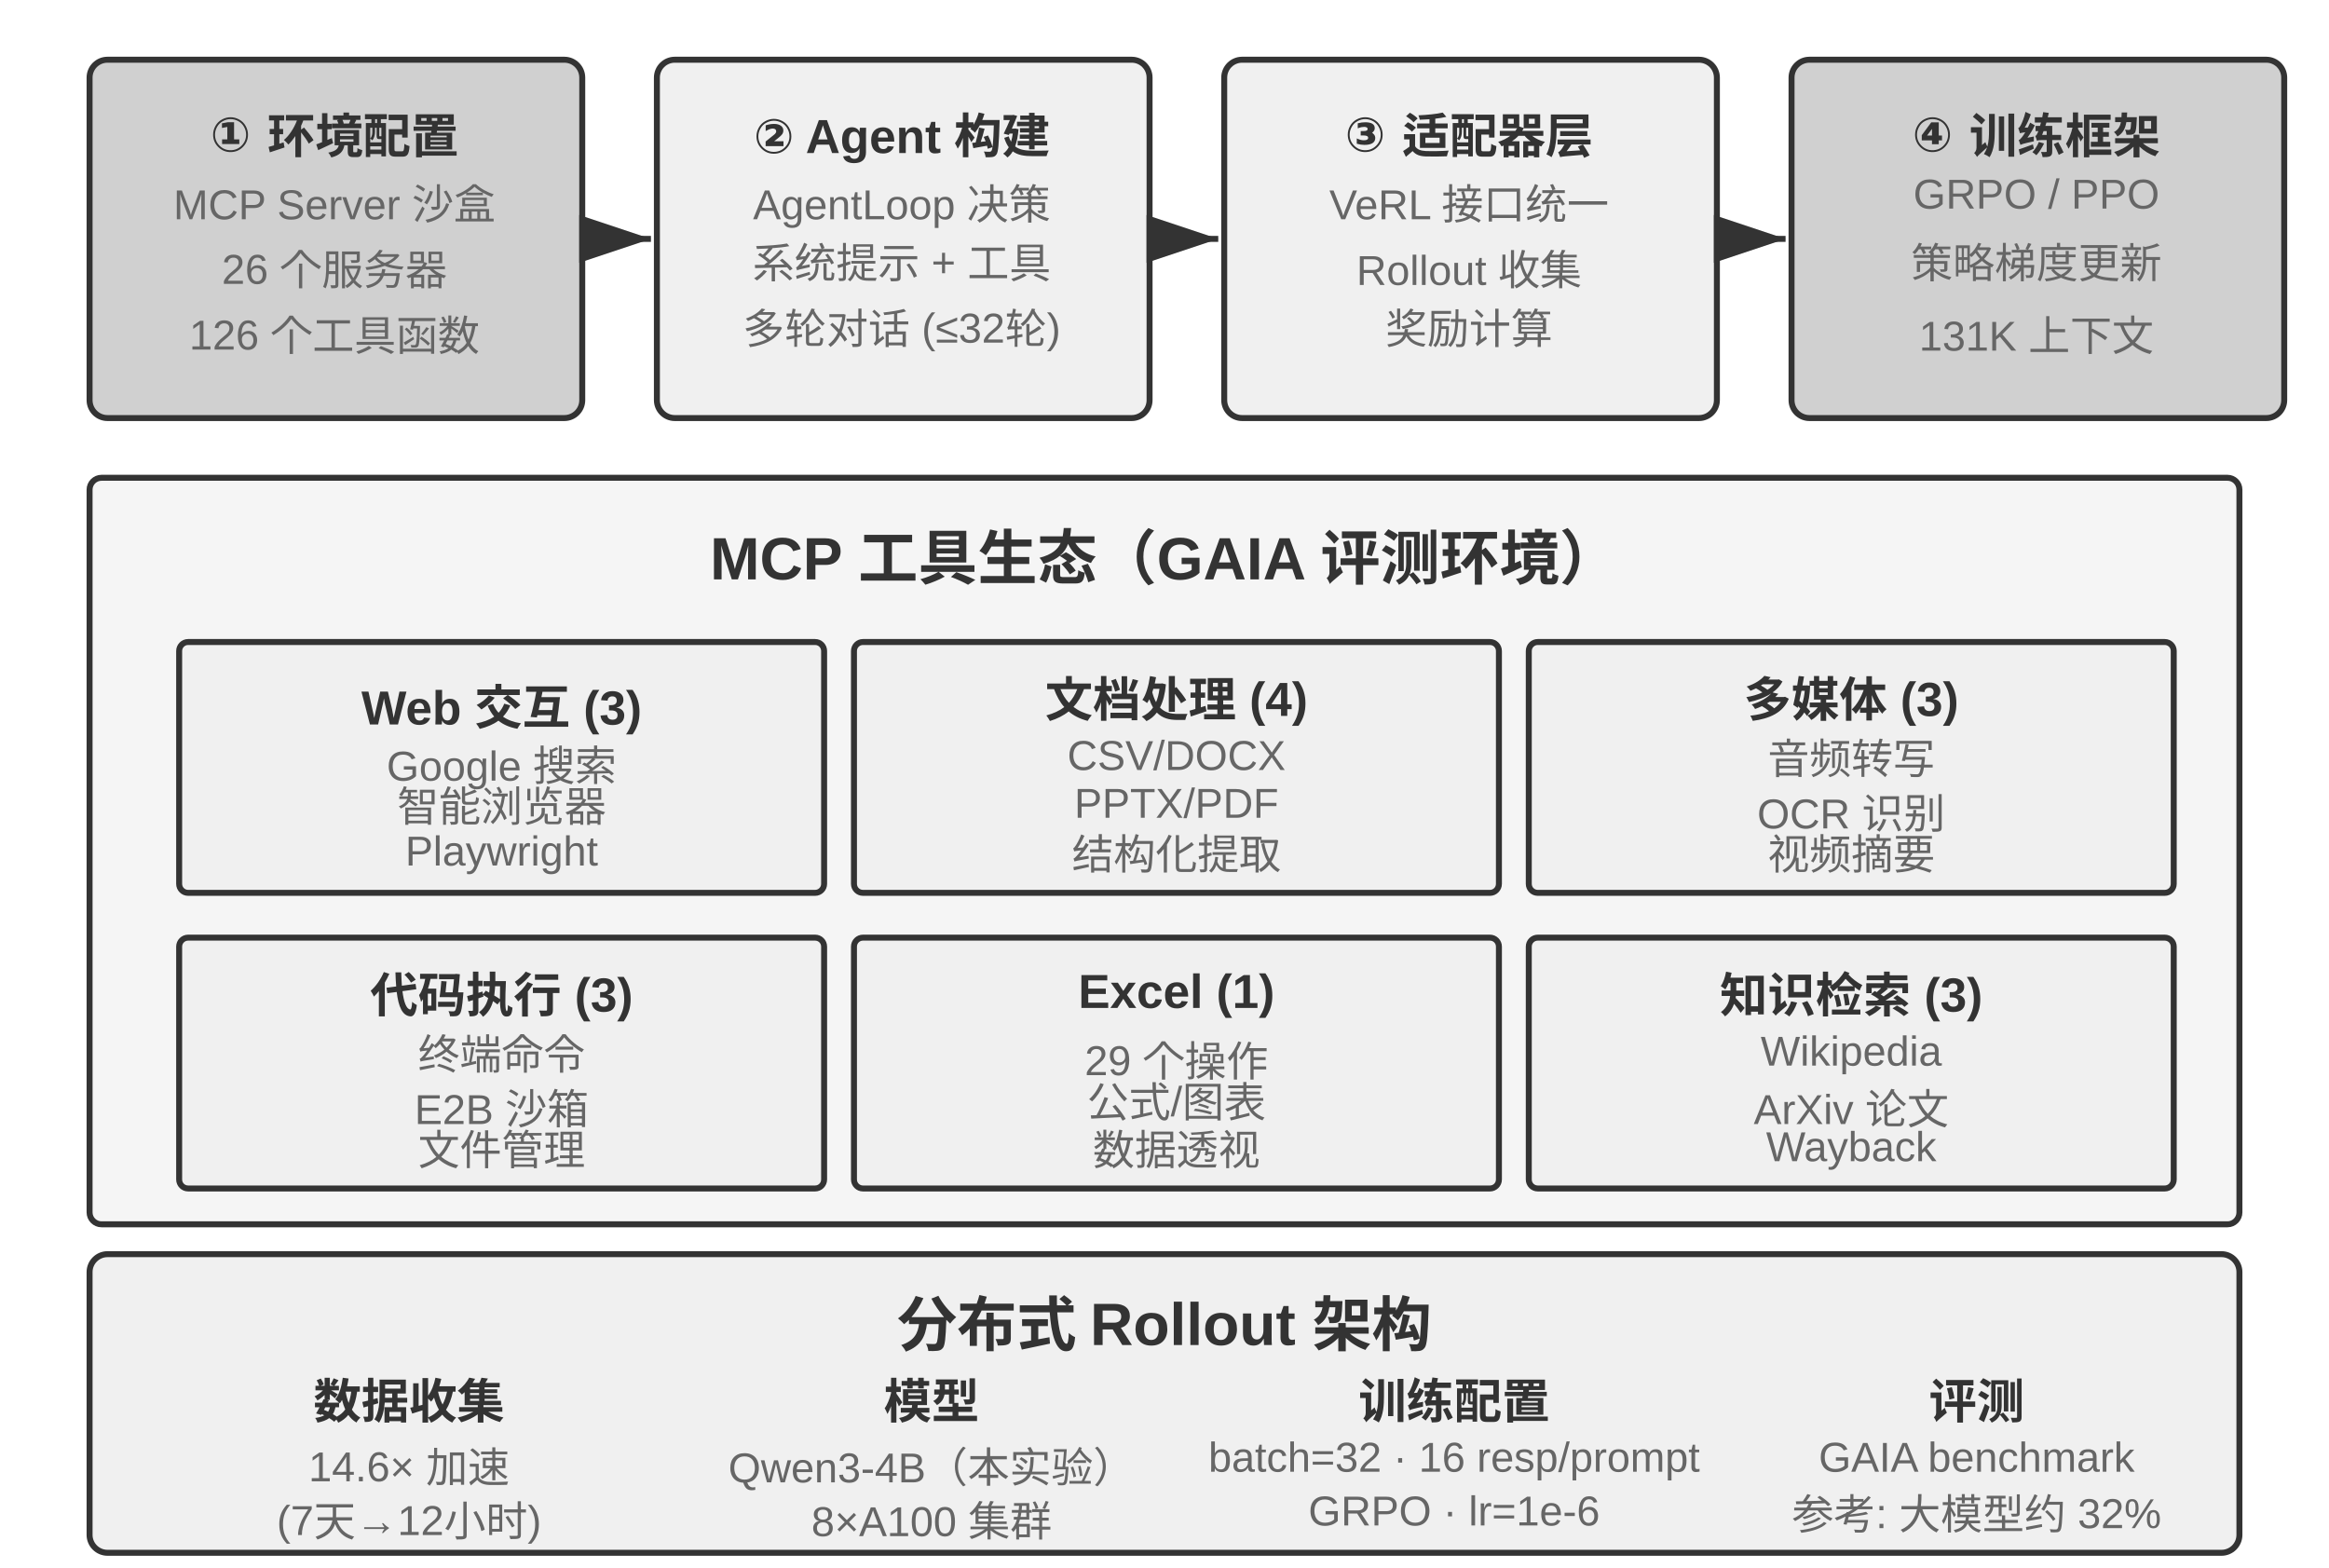
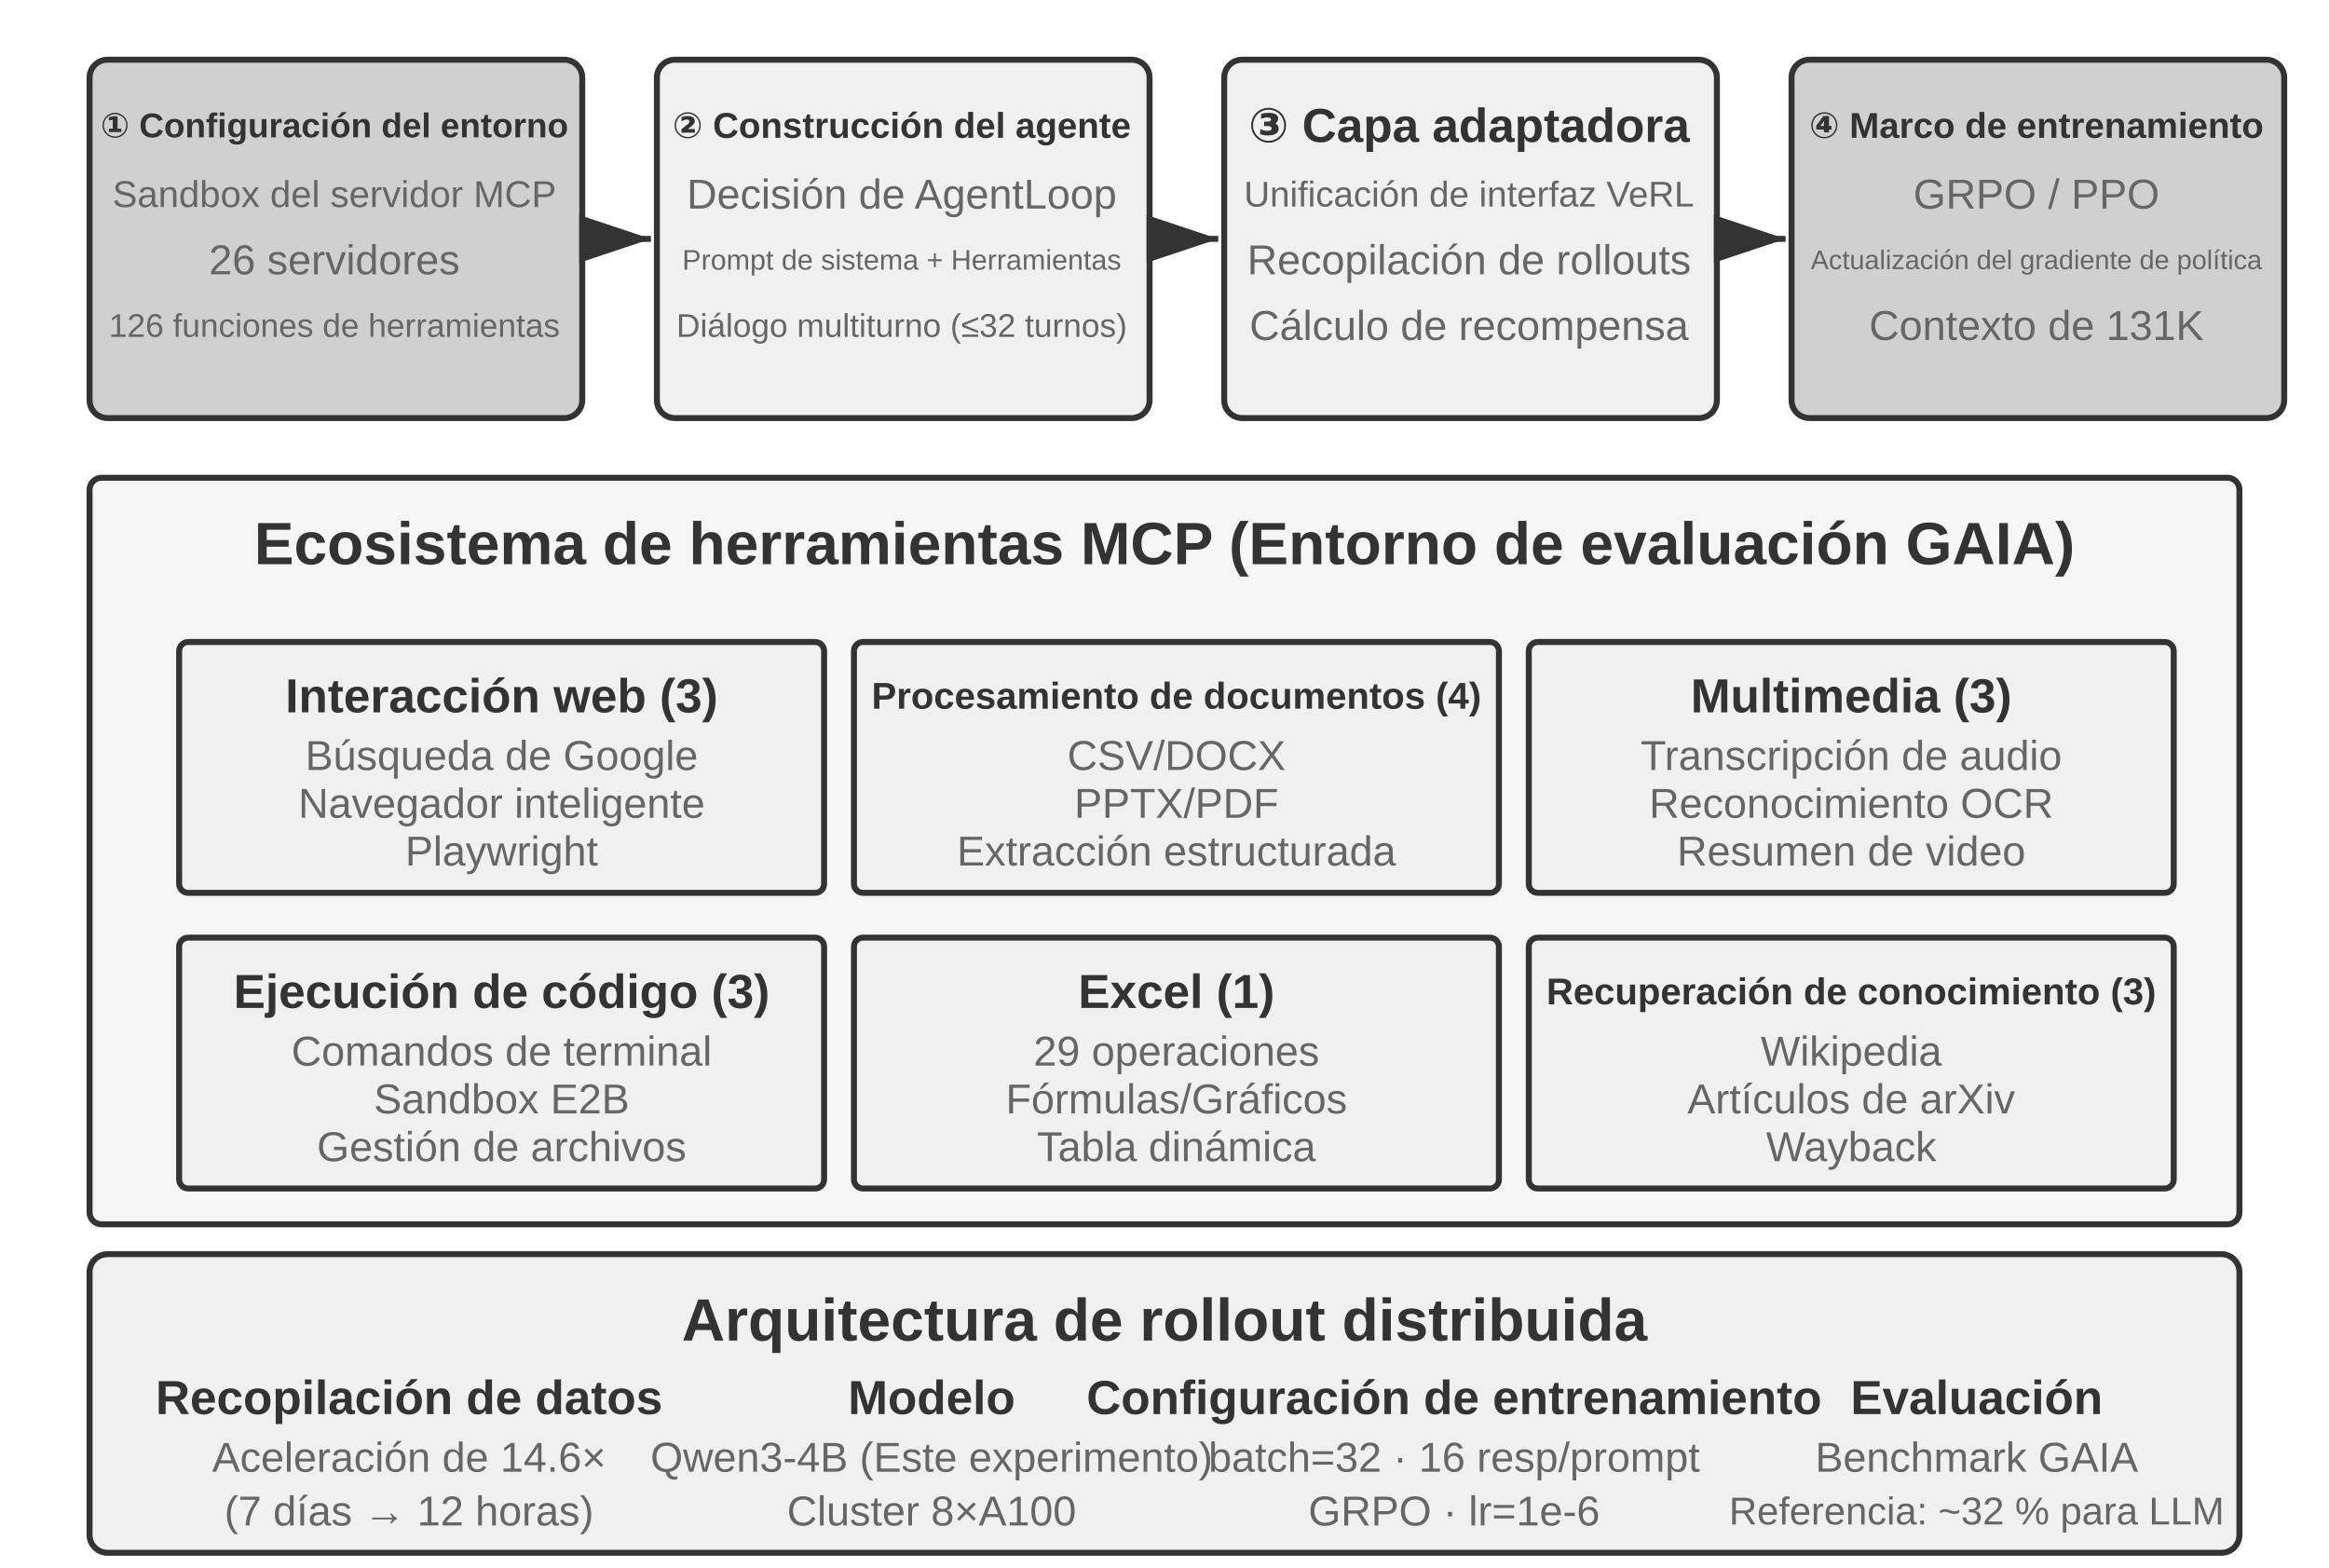
<svg xmlns="http://www.w3.org/2000/svg" viewBox="0 40 780 525" width="780" height="525" style="background:#ffffff">
  <defs>
    <marker id="ah" markerWidth="12" markerHeight="8" refX="12" refY="4" orient="auto">
      <polygon points="0 0, 12 4, 0 8" fill="#333333" />
    </marker>
    <marker id="ah-light" markerWidth="12" markerHeight="8" refX="12" refY="4" orient="auto">
      <polygon points="0 0, 12 4, 0 8" fill="#999999" />
    </marker>
  </defs>
  <rect x="30" y="60" width="165" height="120" rx="6" fill="#d0d0d0" stroke="#333333" stroke-width="2" />
-   <text x="112" y="82" font-family="Arial, 'Helvetica Neue', Helvetica, 'PingFang SC', 'Microsoft YaHei', sans-serif" font-size="16" fill="#333333" text-anchor="middle" dominant-baseline="central" font-weight="bold">① 环境配置</text>
-   <text x="112" y="105" font-family="Arial, 'Helvetica Neue', Helvetica, 'PingFang SC', 'Microsoft YaHei', sans-serif" font-size="14" fill="#666666" text-anchor="middle" dominant-baseline="central" font-weight="normal">MCP Server 沙盒</text>
-   <text x="112" y="127" font-family="Arial, 'Helvetica Neue', Helvetica, 'PingFang SC', 'Microsoft YaHei', sans-serif" font-size="14" fill="#666666" text-anchor="middle" dominant-baseline="central" font-weight="normal">26 个服务器</text>
-   <text x="112" y="149" font-family="Arial, 'Helvetica Neue', Helvetica, 'PingFang SC', 'Microsoft YaHei', sans-serif" font-size="14" fill="#666666" text-anchor="middle" dominant-baseline="central" font-weight="normal">126 个工具函数</text>
+   <text x="112" y="82" font-family="Arial, 'Helvetica Neue', Helvetica, 'PingFang SC', 'Microsoft YaHei', sans-serif" font-size="11.5" fill="#333333" text-anchor="middle" dominant-baseline="central" font-weight="bold">① Configuración del entorno</text>
+   <text x="112" y="105" font-family="Arial, 'Helvetica Neue', Helvetica, 'PingFang SC', 'Microsoft YaHei', sans-serif" font-size="12.5" fill="#666666" text-anchor="middle" dominant-baseline="central" font-weight="normal">Sandbox del servidor MCP</text>
+   <text x="112" y="127" font-family="Arial, 'Helvetica Neue', Helvetica, 'PingFang SC', 'Microsoft YaHei', sans-serif" font-size="14" fill="#666666" text-anchor="middle" dominant-baseline="central" font-weight="normal">26 servidores</text>
+   <text x="112" y="149" font-family="Arial, 'Helvetica Neue', Helvetica, 'PingFang SC', 'Microsoft YaHei', sans-serif" font-size="11" fill="#666666" text-anchor="middle" dominant-baseline="central" font-weight="normal">126 funciones de herramientas</text>
  <rect x="220" y="60" width="165" height="120" rx="6" fill="#f0f0f0" stroke="#333333" stroke-width="2" />
-   <text x="302" y="82" font-family="Arial, 'Helvetica Neue', Helvetica, 'PingFang SC', 'Microsoft YaHei', sans-serif" font-size="16" fill="#333333" text-anchor="middle" dominant-baseline="central" font-weight="bold">② Agent 构建</text>
-   <text x="302" y="105" font-family="Arial, 'Helvetica Neue', Helvetica, 'PingFang SC', 'Microsoft YaHei', sans-serif" font-size="14" fill="#666666" text-anchor="middle" dominant-baseline="central" font-weight="normal">AgentLoop 决策</text>
-   <text x="302" y="127" font-family="Arial, 'Helvetica Neue', Helvetica, 'PingFang SC', 'Microsoft YaHei', sans-serif" font-size="14" fill="#666666" text-anchor="middle" dominant-baseline="central" font-weight="normal">系统提示 + 工具</text>
-   <text x="302" y="149" font-family="Arial, 'Helvetica Neue', Helvetica, 'PingFang SC', 'Microsoft YaHei', sans-serif" font-size="14" fill="#666666" text-anchor="middle" dominant-baseline="central" font-weight="normal">多轮对话 (≤32轮)</text>
+   <text x="302" y="82" font-family="Arial, 'Helvetica Neue', Helvetica, 'PingFang SC', 'Microsoft YaHei', sans-serif" font-size="12" fill="#333333" text-anchor="middle" dominant-baseline="central" font-weight="bold">② Construcción del agente</text>
+   <text x="302" y="105" font-family="Arial, 'Helvetica Neue', Helvetica, 'PingFang SC', 'Microsoft YaHei', sans-serif" font-size="14" fill="#666666" text-anchor="middle" dominant-baseline="central" font-weight="normal">Decisión de AgentLoop</text>
+   <text x="302" y="127" font-family="Arial, 'Helvetica Neue', Helvetica, 'PingFang SC', 'Microsoft YaHei', sans-serif" font-size="9.5" fill="#666666" text-anchor="middle" dominant-baseline="central" font-weight="normal">Prompt de sistema + Herramientas</text>
+   <text x="302" y="149" font-family="Arial, 'Helvetica Neue', Helvetica, 'PingFang SC', 'Microsoft YaHei', sans-serif" font-size="11" fill="#666666" text-anchor="middle" dominant-baseline="central" font-weight="normal">Diálogo multiturno (≤32 turnos)</text>
  <rect x="410" y="60" width="165" height="120" rx="6" fill="#f0f0f0" stroke="#333333" stroke-width="2" />
-   <text x="492" y="82" font-family="Arial, 'Helvetica Neue', Helvetica, 'PingFang SC', 'Microsoft YaHei', sans-serif" font-size="16" fill="#333333" text-anchor="middle" dominant-baseline="central" font-weight="bold">③ 适配器层</text>
-   <text x="492" y="105" font-family="Arial, 'Helvetica Neue', Helvetica, 'PingFang SC', 'Microsoft YaHei', sans-serif" font-size="14" fill="#666666" text-anchor="middle" dominant-baseline="central" font-weight="normal">VeRL 接口统一</text>
-   <text x="492" y="127" font-family="Arial, 'Helvetica Neue', Helvetica, 'PingFang SC', 'Microsoft YaHei', sans-serif" font-size="14" fill="#666666" text-anchor="middle" dominant-baseline="central" font-weight="normal">Rollout 收集</text>
-   <text x="492" y="149" font-family="Arial, 'Helvetica Neue', Helvetica, 'PingFang SC', 'Microsoft YaHei', sans-serif" font-size="14" fill="#666666" text-anchor="middle" dominant-baseline="central" font-weight="normal">奖励计算</text>
+   <text x="492" y="82" font-family="Arial, 'Helvetica Neue', Helvetica, 'PingFang SC', 'Microsoft YaHei', sans-serif" font-size="16" fill="#333333" text-anchor="middle" dominant-baseline="central" font-weight="bold">③ Capa adaptadora</text>
+   <text x="492" y="105" font-family="Arial, 'Helvetica Neue', Helvetica, 'PingFang SC', 'Microsoft YaHei', sans-serif" font-size="12" fill="#666666" text-anchor="middle" dominant-baseline="central" font-weight="normal">Unificación de interfaz VeRL</text>
+   <text x="492" y="127" font-family="Arial, 'Helvetica Neue', Helvetica, 'PingFang SC', 'Microsoft YaHei', sans-serif" font-size="14" fill="#666666" text-anchor="middle" dominant-baseline="central" font-weight="normal">Recopilación de rollouts</text>
+   <text x="492" y="149" font-family="Arial, 'Helvetica Neue', Helvetica, 'PingFang SC', 'Microsoft YaHei', sans-serif" font-size="14" fill="#666666" text-anchor="middle" dominant-baseline="central" font-weight="normal">Cálculo de recompensa</text>
  <rect x="600" y="60" width="165" height="120" rx="6" fill="#d0d0d0" stroke="#333333" stroke-width="2" />
-   <text x="682" y="82" font-family="Arial, 'Helvetica Neue', Helvetica, 'PingFang SC', 'Microsoft YaHei', sans-serif" font-size="16" fill="#333333" text-anchor="middle" dominant-baseline="central" font-weight="bold">④ 训练框架</text>
+   <text x="682" y="82" font-family="Arial, 'Helvetica Neue', Helvetica, 'PingFang SC', 'Microsoft YaHei', sans-serif" font-size="12" fill="#333333" text-anchor="middle" dominant-baseline="central" font-weight="bold">④ Marco de entrenamiento</text>
  <text x="682" y="105" font-family="Arial, 'Helvetica Neue', Helvetica, 'PingFang SC', 'Microsoft YaHei', sans-serif" font-size="14" fill="#666666" text-anchor="middle" dominant-baseline="central" font-weight="normal">GRPO / PPO</text>
-   <text x="682" y="127" font-family="Arial, 'Helvetica Neue', Helvetica, 'PingFang SC', 'Microsoft YaHei', sans-serif" font-size="14" fill="#666666" text-anchor="middle" dominant-baseline="central" font-weight="normal">策略梯度更新</text>
-   <text x="682" y="149" font-family="Arial, 'Helvetica Neue', Helvetica, 'PingFang SC', 'Microsoft YaHei', sans-serif" font-size="14" fill="#666666" text-anchor="middle" dominant-baseline="central" font-weight="normal">131K 上下文</text>
+   <text x="682" y="127" font-family="Arial, 'Helvetica Neue', Helvetica, 'PingFang SC', 'Microsoft YaHei', sans-serif" font-size="9" fill="#666666" text-anchor="middle" dominant-baseline="central" font-weight="normal">Actualización del gradiente de política</text>
+   <text x="682" y="149" font-family="Arial, 'Helvetica Neue', Helvetica, 'PingFang SC', 'Microsoft YaHei', sans-serif" font-size="14" fill="#666666" text-anchor="middle" dominant-baseline="central" font-weight="normal">Contexto de 131K</text>
  <line x1="197" y1="120" x2="218" y2="120" stroke="#333333" stroke-width="2" marker-end="url(#ah)" />
  <line x1="387" y1="120" x2="408" y2="120" stroke="#333333" stroke-width="2" marker-end="url(#ah)" />
  <line x1="577" y1="120" x2="598" y2="120" stroke="#333333" stroke-width="2" marker-end="url(#ah)" />
  <rect x="30" y="200" width="720" height="250" rx="4" fill="#f5f5f5" stroke="#333333" stroke-width="2" />
-   <text x="390" y="222" font-family="Arial, 'Helvetica Neue', Helvetica, 'PingFang SC', 'Microsoft YaHei', sans-serif" font-size="20" fill="#333333" text-anchor="middle" dominant-baseline="central" font-weight="bold">MCP 工具生态（GAIA 评测环境）</text>
+   <text x="390" y="222" font-family="Arial, 'Helvetica Neue', Helvetica, 'PingFang SC', 'Microsoft YaHei', sans-serif" font-size="20" fill="#333333" text-anchor="middle" dominant-baseline="central" font-weight="bold">Ecosistema de herramientas MCP (Entorno de evaluación GAIA)</text>
  <rect x="60" y="255" width="216" height="84" rx="3" fill="#f0f0f0" stroke="#333333" stroke-width="2" />
-   <text x="168" y="273" font-family="Arial, 'Helvetica Neue', Helvetica, 'PingFang SC', 'Microsoft YaHei', sans-serif" font-size="16" fill="#333333" text-anchor="middle" dominant-baseline="central" font-weight="bold">Web 交互 (3)</text>
-   <text x="168" y="293" font-family="Arial, 'Helvetica Neue', Helvetica, 'PingFang SC', 'Microsoft YaHei', sans-serif" font-size="14" fill="#666666" text-anchor="middle" dominant-baseline="central" font-weight="normal">Google 搜索</text>
-   <text x="168" y="309" font-family="Arial, 'Helvetica Neue', Helvetica, 'PingFang SC', 'Microsoft YaHei', sans-serif" font-size="14" fill="#666666" text-anchor="middle" dominant-baseline="central" font-weight="normal">智能浏览器</text>
+   <text x="168" y="273" font-family="Arial, 'Helvetica Neue', Helvetica, 'PingFang SC', 'Microsoft YaHei', sans-serif" font-size="16" fill="#333333" text-anchor="middle" dominant-baseline="central" font-weight="bold">Interacción web (3)</text>
+   <text x="168" y="293" font-family="Arial, 'Helvetica Neue', Helvetica, 'PingFang SC', 'Microsoft YaHei', sans-serif" font-size="14" fill="#666666" text-anchor="middle" dominant-baseline="central" font-weight="normal">Búsqueda de Google</text>
+   <text x="168" y="309" font-family="Arial, 'Helvetica Neue', Helvetica, 'PingFang SC', 'Microsoft YaHei', sans-serif" font-size="14" fill="#666666" text-anchor="middle" dominant-baseline="central" font-weight="normal">Navegador inteligente</text>
  <text x="168" y="325" font-family="Arial, 'Helvetica Neue', Helvetica, 'PingFang SC', 'Microsoft YaHei', sans-serif" font-size="14" fill="#666666" text-anchor="middle" dominant-baseline="central" font-weight="normal">Playwright</text>
  <rect x="286" y="255" width="216" height="84" rx="3" fill="#f0f0f0" stroke="#333333" stroke-width="2" />
-   <text x="394" y="273" font-family="Arial, 'Helvetica Neue', Helvetica, 'PingFang SC', 'Microsoft YaHei', sans-serif" font-size="16" fill="#333333" text-anchor="middle" dominant-baseline="central" font-weight="bold">文档处理 (4)</text>
+   <text x="394" y="273" font-family="Arial, 'Helvetica Neue', Helvetica, 'PingFang SC', 'Microsoft YaHei', sans-serif" font-size="12.5" fill="#333333" text-anchor="middle" dominant-baseline="central" font-weight="bold">Procesamiento de documentos (4)</text>
  <text x="394" y="293" font-family="Arial, 'Helvetica Neue', Helvetica, 'PingFang SC', 'Microsoft YaHei', sans-serif" font-size="14" fill="#666666" text-anchor="middle" dominant-baseline="central" font-weight="normal">CSV/DOCX</text>
  <text x="394" y="309" font-family="Arial, 'Helvetica Neue', Helvetica, 'PingFang SC', 'Microsoft YaHei', sans-serif" font-size="14" fill="#666666" text-anchor="middle" dominant-baseline="central" font-weight="normal">PPTX/PDF</text>
-   <text x="394" y="325" font-family="Arial, 'Helvetica Neue', Helvetica, 'PingFang SC', 'Microsoft YaHei', sans-serif" font-size="14" fill="#666666" text-anchor="middle" dominant-baseline="central" font-weight="normal">结构化提取</text>
+   <text x="394" y="325" font-family="Arial, 'Helvetica Neue', Helvetica, 'PingFang SC', 'Microsoft YaHei', sans-serif" font-size="14" fill="#666666" text-anchor="middle" dominant-baseline="central" font-weight="normal">Extracción estructurada</text>
  <rect x="512" y="255" width="216" height="84" rx="3" fill="#f0f0f0" stroke="#333333" stroke-width="2" />
-   <text x="620" y="273" font-family="Arial, 'Helvetica Neue', Helvetica, 'PingFang SC', 'Microsoft YaHei', sans-serif" font-size="16" fill="#333333" text-anchor="middle" dominant-baseline="central" font-weight="bold">多媒体 (3)</text>
-   <text x="620" y="293" font-family="Arial, 'Helvetica Neue', Helvetica, 'PingFang SC', 'Microsoft YaHei', sans-serif" font-size="14" fill="#666666" text-anchor="middle" dominant-baseline="central" font-weight="normal">音频转写</text>
-   <text x="620" y="309" font-family="Arial, 'Helvetica Neue', Helvetica, 'PingFang SC', 'Microsoft YaHei', sans-serif" font-size="14" fill="#666666" text-anchor="middle" dominant-baseline="central" font-weight="normal">OCR 识别</text>
-   <text x="620" y="325" font-family="Arial, 'Helvetica Neue', Helvetica, 'PingFang SC', 'Microsoft YaHei', sans-serif" font-size="14" fill="#666666" text-anchor="middle" dominant-baseline="central" font-weight="normal">视频摘要</text>
+   <text x="620" y="273" font-family="Arial, 'Helvetica Neue', Helvetica, 'PingFang SC', 'Microsoft YaHei', sans-serif" font-size="16" fill="#333333" text-anchor="middle" dominant-baseline="central" font-weight="bold">Multimedia (3)</text>
+   <text x="620" y="293" font-family="Arial, 'Helvetica Neue', Helvetica, 'PingFang SC', 'Microsoft YaHei', sans-serif" font-size="14" fill="#666666" text-anchor="middle" dominant-baseline="central" font-weight="normal">Transcripción de audio</text>
+   <text x="620" y="309" font-family="Arial, 'Helvetica Neue', Helvetica, 'PingFang SC', 'Microsoft YaHei', sans-serif" font-size="14" fill="#666666" text-anchor="middle" dominant-baseline="central" font-weight="normal">Reconocimiento OCR</text>
+   <text x="620" y="325" font-family="Arial, 'Helvetica Neue', Helvetica, 'PingFang SC', 'Microsoft YaHei', sans-serif" font-size="14" fill="#666666" text-anchor="middle" dominant-baseline="central" font-weight="normal">Resumen de video</text>
  <rect x="60" y="354" width="216" height="84" rx="3" fill="#f0f0f0" stroke="#333333" stroke-width="2" />
-   <text x="168" y="372" font-family="Arial, 'Helvetica Neue', Helvetica, 'PingFang SC', 'Microsoft YaHei', sans-serif" font-size="16" fill="#333333" text-anchor="middle" dominant-baseline="central" font-weight="bold">代码执行 (3)</text>
-   <text x="168" y="392" font-family="Arial, 'Helvetica Neue', Helvetica, 'PingFang SC', 'Microsoft YaHei', sans-serif" font-size="14" fill="#666666" text-anchor="middle" dominant-baseline="central" font-weight="normal">终端命令</text>
-   <text x="168" y="408" font-family="Arial, 'Helvetica Neue', Helvetica, 'PingFang SC', 'Microsoft YaHei', sans-serif" font-size="14" fill="#666666" text-anchor="middle" dominant-baseline="central" font-weight="normal">E2B 沙箱</text>
-   <text x="168" y="424" font-family="Arial, 'Helvetica Neue', Helvetica, 'PingFang SC', 'Microsoft YaHei', sans-serif" font-size="14" fill="#666666" text-anchor="middle" dominant-baseline="central" font-weight="normal">文件管理</text>
+   <text x="168" y="372" font-family="Arial, 'Helvetica Neue', Helvetica, 'PingFang SC', 'Microsoft YaHei', sans-serif" font-size="16" fill="#333333" text-anchor="middle" dominant-baseline="central" font-weight="bold">Ejecución de código (3)</text>
+   <text x="168" y="392" font-family="Arial, 'Helvetica Neue', Helvetica, 'PingFang SC', 'Microsoft YaHei', sans-serif" font-size="14" fill="#666666" text-anchor="middle" dominant-baseline="central" font-weight="normal">Comandos de terminal</text>
+   <text x="168" y="408" font-family="Arial, 'Helvetica Neue', Helvetica, 'PingFang SC', 'Microsoft YaHei', sans-serif" font-size="14" fill="#666666" text-anchor="middle" dominant-baseline="central" font-weight="normal">Sandbox E2B</text>
+   <text x="168" y="424" font-family="Arial, 'Helvetica Neue', Helvetica, 'PingFang SC', 'Microsoft YaHei', sans-serif" font-size="14" fill="#666666" text-anchor="middle" dominant-baseline="central" font-weight="normal">Gestión de archivos</text>
  <rect x="286" y="354" width="216" height="84" rx="3" fill="#f0f0f0" stroke="#333333" stroke-width="2" />
  <text x="394" y="372" font-family="Arial, 'Helvetica Neue', Helvetica, 'PingFang SC', 'Microsoft YaHei', sans-serif" font-size="16" fill="#333333" text-anchor="middle" dominant-baseline="central" font-weight="bold">Excel (1)</text>
-   <text x="394" y="392" font-family="Arial, 'Helvetica Neue', Helvetica, 'PingFang SC', 'Microsoft YaHei', sans-serif" font-size="14" fill="#666666" text-anchor="middle" dominant-baseline="central" font-weight="normal">29 个操作</text>
-   <text x="394" y="408" font-family="Arial, 'Helvetica Neue', Helvetica, 'PingFang SC', 'Microsoft YaHei', sans-serif" font-size="14" fill="#666666" text-anchor="middle" dominant-baseline="central" font-weight="normal">公式/图表</text>
-   <text x="394" y="424" font-family="Arial, 'Helvetica Neue', Helvetica, 'PingFang SC', 'Microsoft YaHei', sans-serif" font-size="14" fill="#666666" text-anchor="middle" dominant-baseline="central" font-weight="normal">数据透视</text>
+   <text x="394" y="392" font-family="Arial, 'Helvetica Neue', Helvetica, 'PingFang SC', 'Microsoft YaHei', sans-serif" font-size="14" fill="#666666" text-anchor="middle" dominant-baseline="central" font-weight="normal">29 operaciones</text>
+   <text x="394" y="408" font-family="Arial, 'Helvetica Neue', Helvetica, 'PingFang SC', 'Microsoft YaHei', sans-serif" font-size="14" fill="#666666" text-anchor="middle" dominant-baseline="central" font-weight="normal">Fórmulas/Gráficos</text>
+   <text x="394" y="424" font-family="Arial, 'Helvetica Neue', Helvetica, 'PingFang SC', 'Microsoft YaHei', sans-serif" font-size="14" fill="#666666" text-anchor="middle" dominant-baseline="central" font-weight="normal">Tabla dinámica</text>
  <rect x="512" y="354" width="216" height="84" rx="3" fill="#f0f0f0" stroke="#333333" stroke-width="2" />
-   <text x="620" y="372" font-family="Arial, 'Helvetica Neue', Helvetica, 'PingFang SC', 'Microsoft YaHei', sans-serif" font-size="16" fill="#333333" text-anchor="middle" dominant-baseline="central" font-weight="bold">知识检索 (3)</text>
+   <text x="620" y="372" font-family="Arial, 'Helvetica Neue', Helvetica, 'PingFang SC', 'Microsoft YaHei', sans-serif" font-size="12.5" fill="#333333" text-anchor="middle" dominant-baseline="central" font-weight="bold">Recuperación de conocimiento (3)</text>
  <text x="620" y="392" font-family="Arial, 'Helvetica Neue', Helvetica, 'PingFang SC', 'Microsoft YaHei', sans-serif" font-size="14" fill="#666666" text-anchor="middle" dominant-baseline="central" font-weight="normal">Wikipedia</text>
-   <text x="620" y="408" font-family="Arial, 'Helvetica Neue', Helvetica, 'PingFang SC', 'Microsoft YaHei', sans-serif" font-size="14" fill="#666666" text-anchor="middle" dominant-baseline="central" font-weight="normal">ArXiv 论文</text>
+   <text x="620" y="408" font-family="Arial, 'Helvetica Neue', Helvetica, 'PingFang SC', 'Microsoft YaHei', sans-serif" font-size="14" fill="#666666" text-anchor="middle" dominant-baseline="central" font-weight="normal">Artículos de arXiv</text>
  <text x="620" y="424" font-family="Arial, 'Helvetica Neue', Helvetica, 'PingFang SC', 'Microsoft YaHei', sans-serif" font-size="14" fill="#666666" text-anchor="middle" dominant-baseline="central" font-weight="normal">Wayback</text>
  <rect x="30" y="460" width="720" height="100" rx="6" fill="#f0f0f0" stroke="#333333" stroke-width="2" />
-   <text x="390" y="482" font-family="Arial, 'Helvetica Neue', Helvetica, 'PingFang SC', 'Microsoft YaHei', sans-serif" font-size="20" fill="#333333" text-anchor="middle" dominant-baseline="central" font-weight="bold">分布式 Rollout 架构</text>
-   <text x="137" y="508" font-family="Arial, 'Helvetica Neue', Helvetica, 'PingFang SC', 'Microsoft YaHei', sans-serif" font-size="16" fill="#333333" text-anchor="middle" dominant-baseline="central" font-weight="bold">数据收集</text>
-   <text x="137" y="528" font-family="Arial, 'Helvetica Neue', Helvetica, 'PingFang SC', 'Microsoft YaHei', sans-serif" font-size="14" fill="#666666" text-anchor="middle" dominant-baseline="central" font-weight="normal">14.6× 加速</text>
-   <text x="137" y="546" font-family="Arial, 'Helvetica Neue', Helvetica, 'PingFang SC', 'Microsoft YaHei', sans-serif" font-size="14" fill="#666666" text-anchor="middle" dominant-baseline="central" font-weight="normal">(7天→12小时)</text>
-   <text x="312" y="508" font-family="Arial, 'Helvetica Neue', Helvetica, 'PingFang SC', 'Microsoft YaHei', sans-serif" font-size="16" fill="#333333" text-anchor="middle" dominant-baseline="central" font-weight="bold">模型</text>
-   <text x="312" y="528" font-family="Arial, 'Helvetica Neue', Helvetica, 'PingFang SC', 'Microsoft YaHei', sans-serif" font-size="14" fill="#666666" text-anchor="middle" dominant-baseline="central" font-weight="normal">Qwen3-4B（本实验）</text>
-   <text x="312" y="546" font-family="Arial, 'Helvetica Neue', Helvetica, 'PingFang SC', 'Microsoft YaHei', sans-serif" font-size="14" fill="#666666" text-anchor="middle" dominant-baseline="central" font-weight="normal">8×A100 集群</text>
-   <text x="487" y="508" font-family="Arial, 'Helvetica Neue', Helvetica, 'PingFang SC', 'Microsoft YaHei', sans-serif" font-size="16" fill="#333333" text-anchor="middle" dominant-baseline="central" font-weight="bold">训练配置</text>
+   <text x="390" y="482" font-family="Arial, 'Helvetica Neue', Helvetica, 'PingFang SC', 'Microsoft YaHei', sans-serif" font-size="20" fill="#333333" text-anchor="middle" dominant-baseline="central" font-weight="bold">Arquitectura de rollout distribuida</text>
+   <text x="137" y="508" font-family="Arial, 'Helvetica Neue', Helvetica, 'PingFang SC', 'Microsoft YaHei', sans-serif" font-size="16" fill="#333333" text-anchor="middle" dominant-baseline="central" font-weight="bold">Recopilación de datos</text>
+   <text x="137" y="528" font-family="Arial, 'Helvetica Neue', Helvetica, 'PingFang SC', 'Microsoft YaHei', sans-serif" font-size="14" fill="#666666" text-anchor="middle" dominant-baseline="central" font-weight="normal">Aceleración de 14.6×</text>
+   <text x="137" y="546" font-family="Arial, 'Helvetica Neue', Helvetica, 'PingFang SC', 'Microsoft YaHei', sans-serif" font-size="14" fill="#666666" text-anchor="middle" dominant-baseline="central" font-weight="normal">(7 días → 12 horas)</text>
+   <text x="312" y="508" font-family="Arial, 'Helvetica Neue', Helvetica, 'PingFang SC', 'Microsoft YaHei', sans-serif" font-size="16" fill="#333333" text-anchor="middle" dominant-baseline="central" font-weight="bold">Modelo</text>
+   <text x="312" y="528" font-family="Arial, 'Helvetica Neue', Helvetica, 'PingFang SC', 'Microsoft YaHei', sans-serif" font-size="14" fill="#666666" text-anchor="middle" dominant-baseline="central" font-weight="normal">Qwen3-4B (Este experimento)</text>
+   <text x="312" y="546" font-family="Arial, 'Helvetica Neue', Helvetica, 'PingFang SC', 'Microsoft YaHei', sans-serif" font-size="14" fill="#666666" text-anchor="middle" dominant-baseline="central" font-weight="normal">Cluster 8×A100</text>
+   <text x="487" y="508" font-family="Arial, 'Helvetica Neue', Helvetica, 'PingFang SC', 'Microsoft YaHei', sans-serif" font-size="16" fill="#333333" text-anchor="middle" dominant-baseline="central" font-weight="bold">Configuración de entrenamiento</text>
  <text x="487" y="528" font-family="Arial, 'Helvetica Neue', Helvetica, 'PingFang SC', 'Microsoft YaHei', sans-serif" font-size="14" fill="#666666" text-anchor="middle" dominant-baseline="central" font-weight="normal">batch=32 · 16 resp/prompt</text>
  <text x="487" y="546" font-family="Arial, 'Helvetica Neue', Helvetica, 'PingFang SC', 'Microsoft YaHei', sans-serif" font-size="14" fill="#666666" text-anchor="middle" dominant-baseline="central" font-weight="normal">GRPO · lr=1e-6</text>
-   <text x="662" y="508" font-family="Arial, 'Helvetica Neue', Helvetica, 'PingFang SC', 'Microsoft YaHei', sans-serif" font-size="16" fill="#333333" text-anchor="middle" dominant-baseline="central" font-weight="bold">评测</text>
-   <text x="662" y="528" font-family="Arial, 'Helvetica Neue', Helvetica, 'PingFang SC', 'Microsoft YaHei', sans-serif" font-size="14" fill="#666666" text-anchor="middle" dominant-baseline="central" font-weight="normal">GAIA benchmark</text>
-   <text x="662" y="546" font-family="Arial, 'Helvetica Neue', Helvetica, 'PingFang SC', 'Microsoft YaHei', sans-serif" font-size="14" fill="#666666" text-anchor="middle" dominant-baseline="central" font-weight="normal">参考: 大模型约 32%</text>
+   <text x="662" y="508" font-family="Arial, 'Helvetica Neue', Helvetica, 'PingFang SC', 'Microsoft YaHei', sans-serif" font-size="16" fill="#333333" text-anchor="middle" dominant-baseline="central" font-weight="bold">Evaluación</text>
+   <text x="662" y="528" font-family="Arial, 'Helvetica Neue', Helvetica, 'PingFang SC', 'Microsoft YaHei', sans-serif" font-size="14" fill="#666666" text-anchor="middle" dominant-baseline="central" font-weight="normal">Benchmark GAIA</text>
+   <text x="662" y="546" font-family="Arial, 'Helvetica Neue', Helvetica, 'PingFang SC', 'Microsoft YaHei', sans-serif" font-size="13" fill="#666666" text-anchor="middle" dominant-baseline="central" font-weight="normal">Referencia: ~32 % para LLM</text>
</svg>
